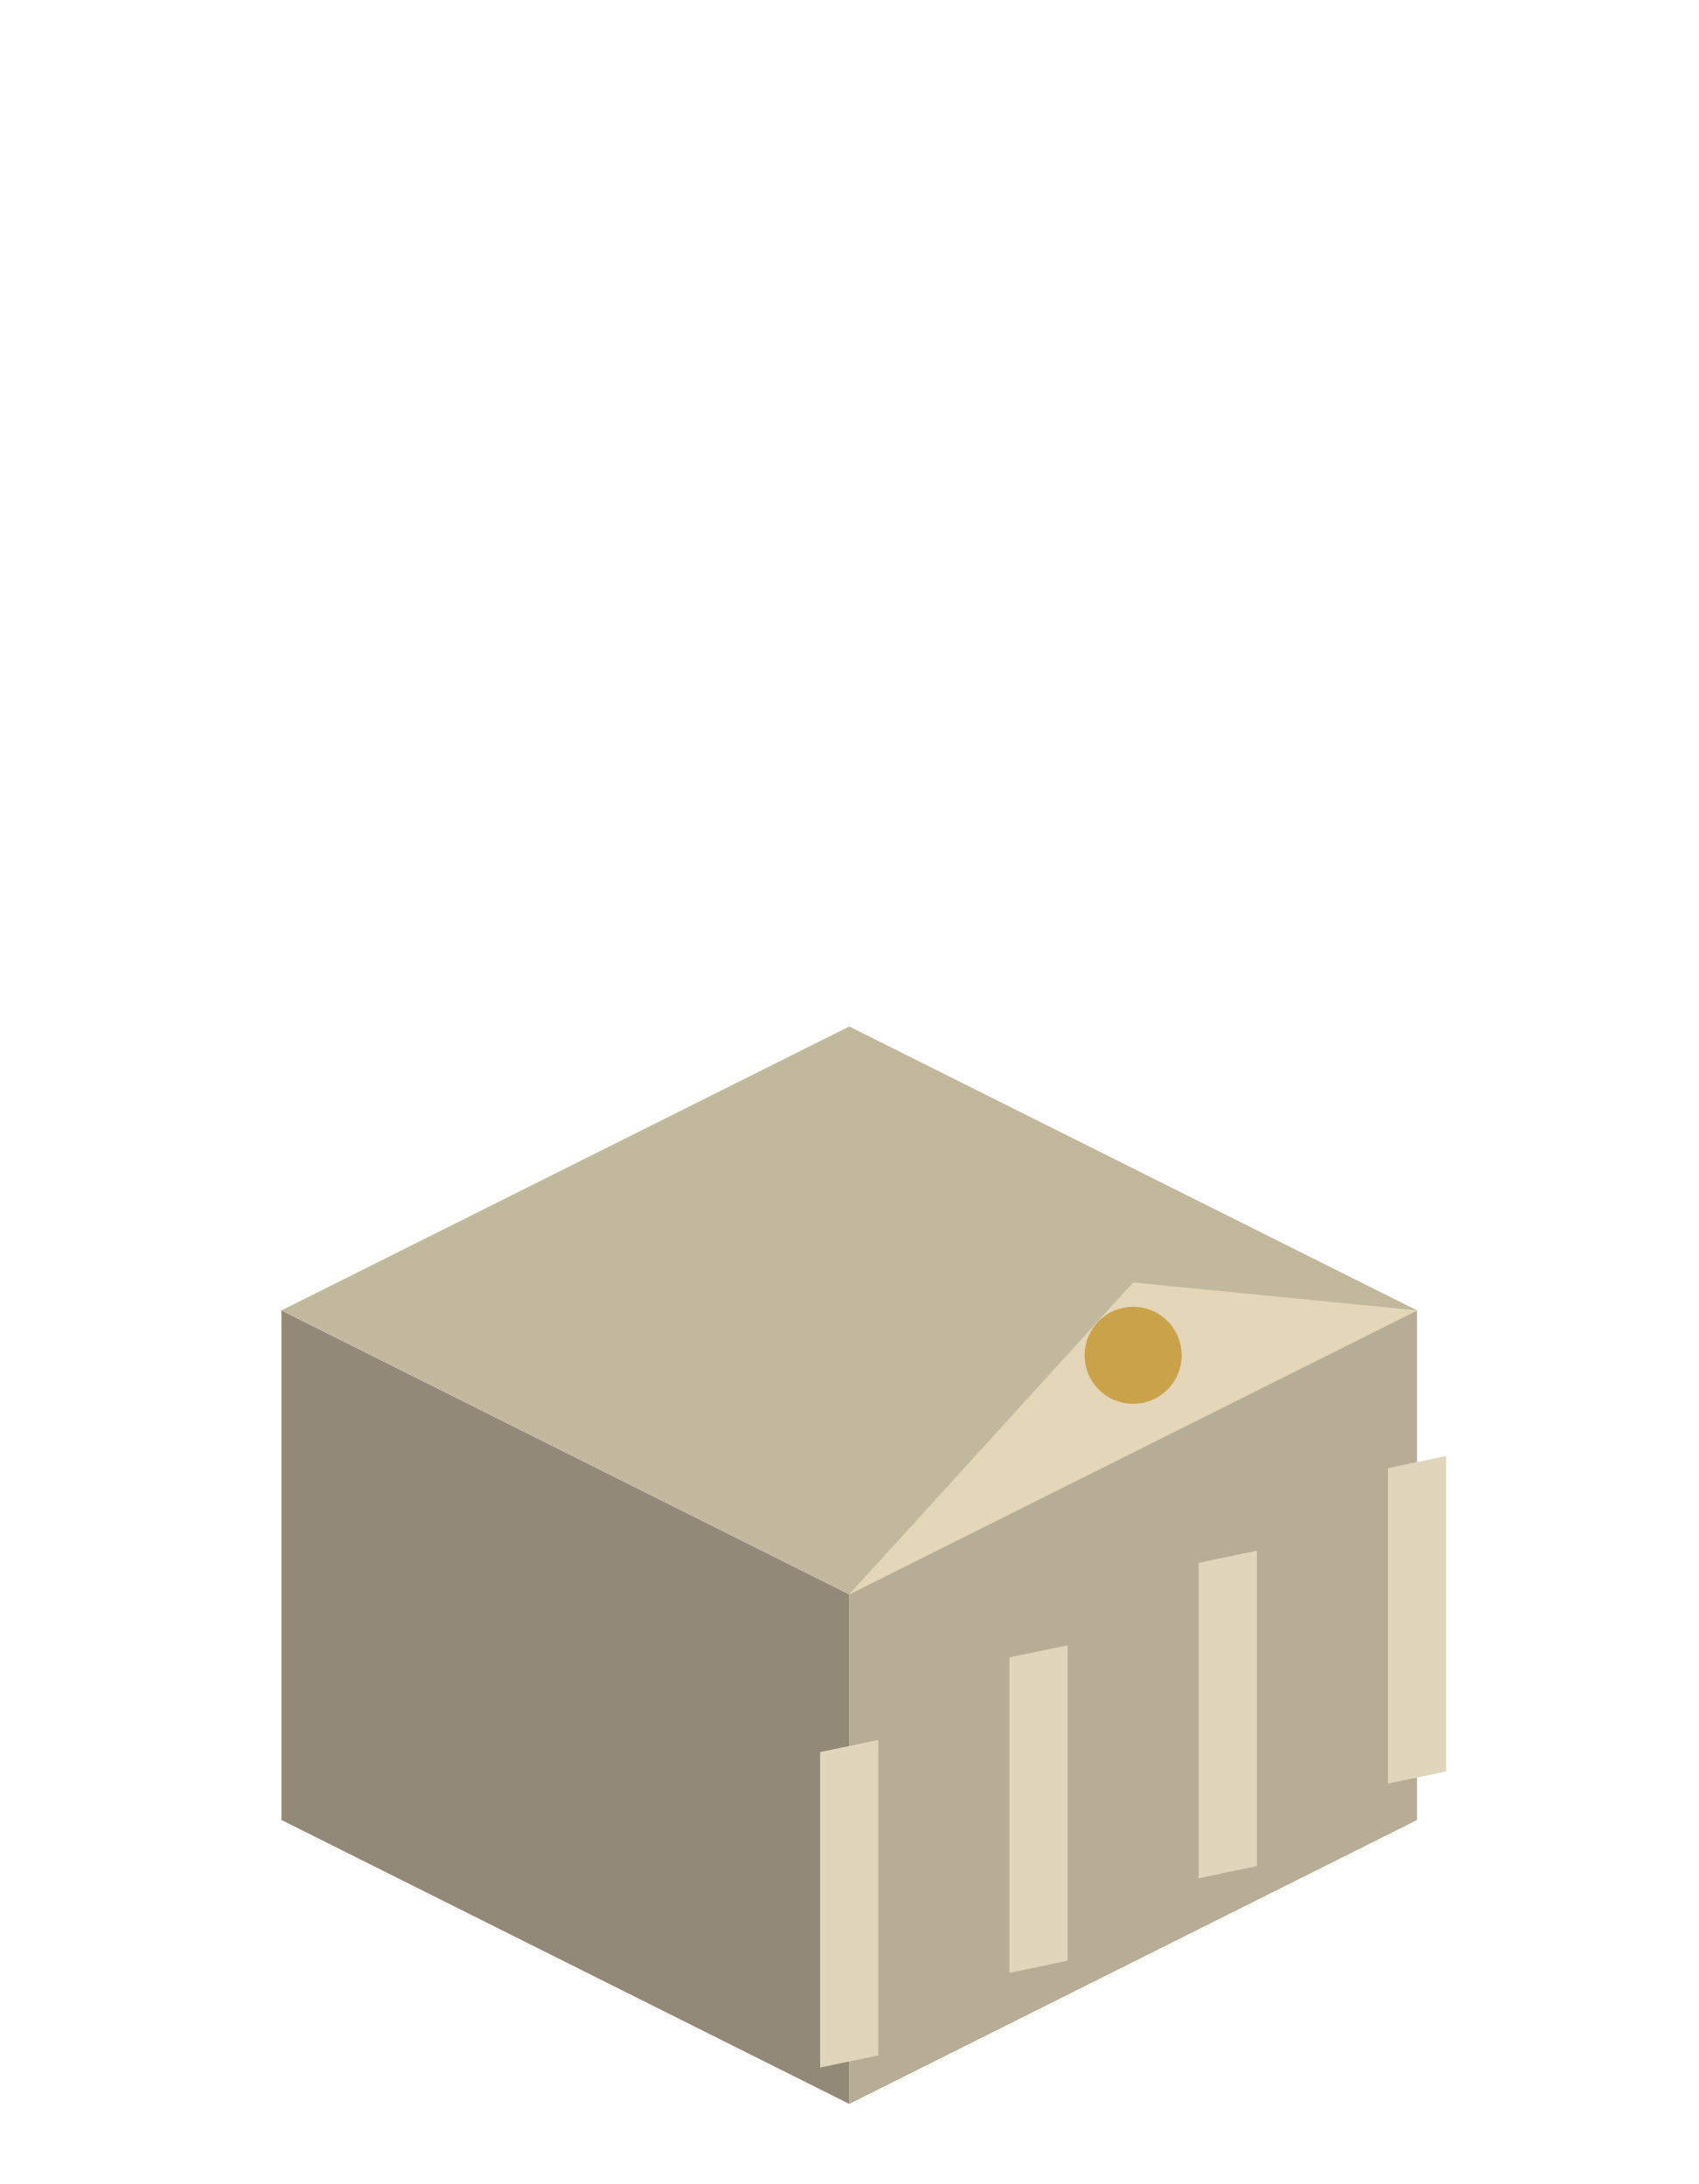
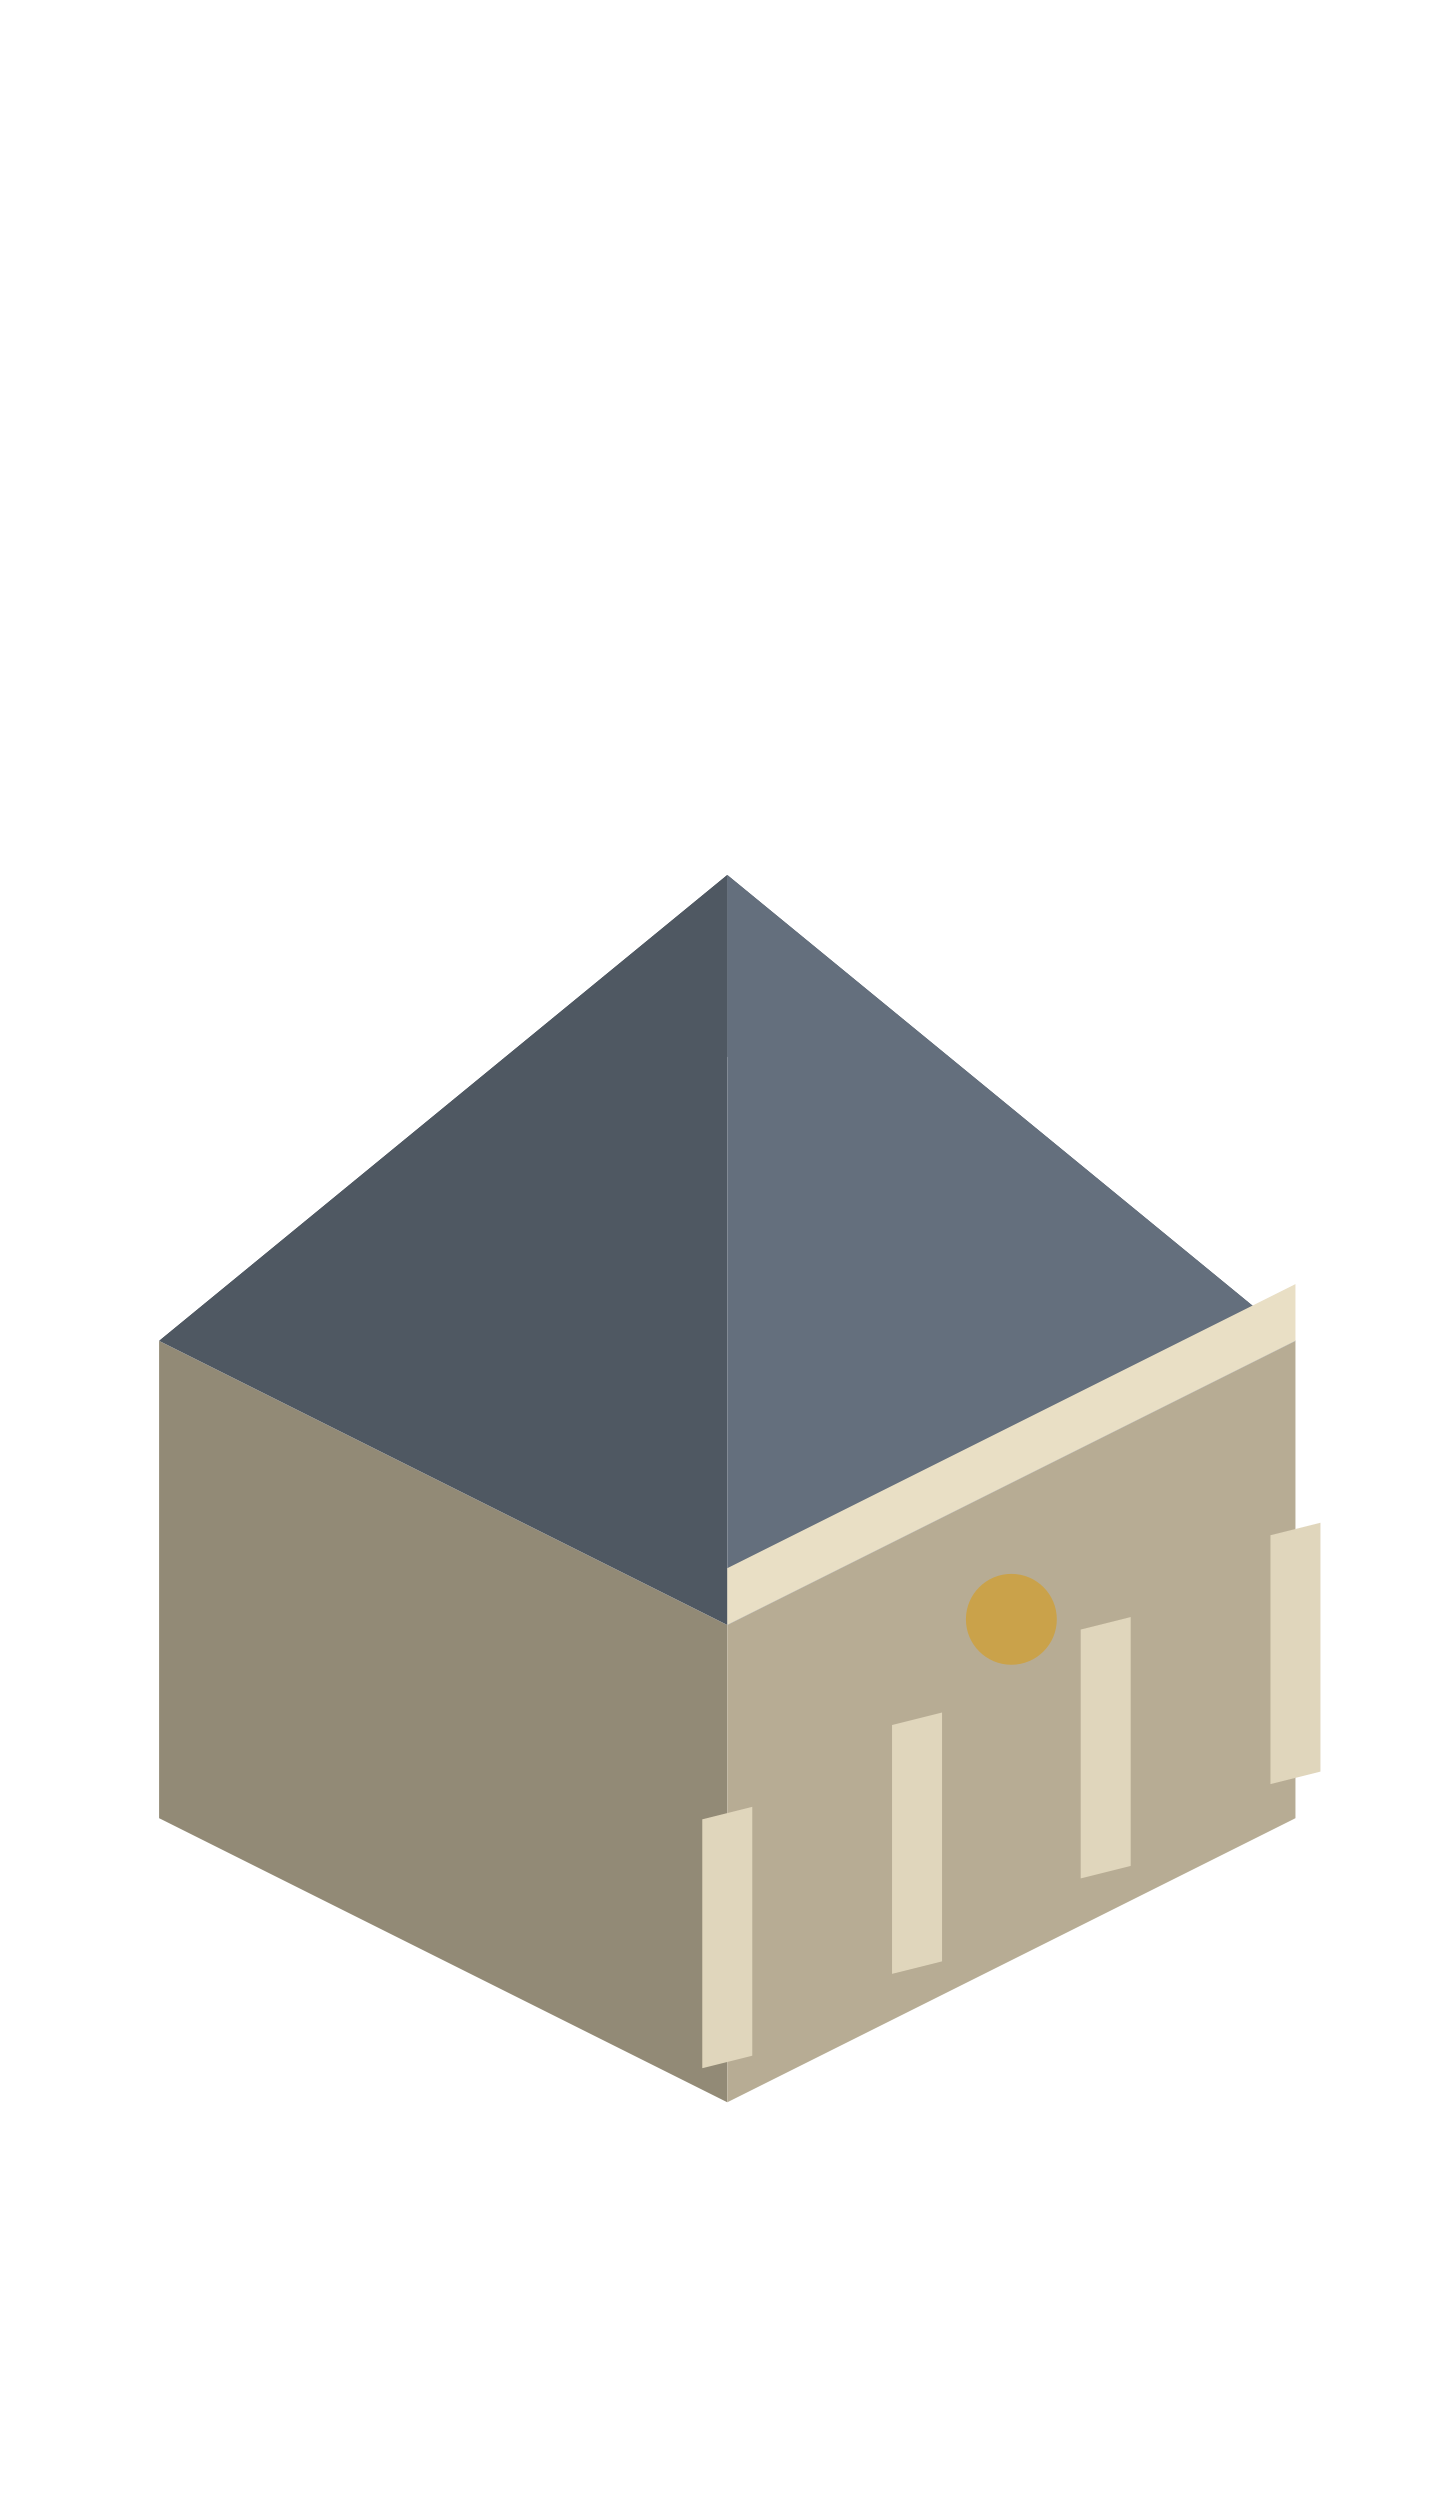
- <svg xmlns="http://www.w3.org/2000/svg" viewBox="0 0 140 180" width="140" height="180">
-   <polygon points="23.2,150 70,173.4 70,131.4 23.2,108" fill="#928a76" />
-   <polygon points="116.8,150 70,173.4 70,131.4 116.8,108" fill="#b7ac94" />
-   <polygon points="23.2,108 70,84.6 116.8,108 70,131.4" fill="#c2b89e" />
-   <polygon points="67.6,170.4 72.4,169.4 72.4,143.4 67.6,144.4" fill="#e0d6bc" />
-   <polygon points="83.2,162.6 88,161.6 88,135.6 83.2,136.6" fill="#e0d6bc" />
-   <polygon points="98.8,154.8 103.6,153.8 103.6,127.8 98.8,128.8" fill="#e0d6bc" />
-   <polygon points="114.4,147 119.2,146 119.2,120 114.4,121" fill="#e0d6bc" />
-   <polygon points="70,131.4 116.8,108 93.4,105.7" fill="#e3d6b9" />
-   <circle cx="93.4" cy="111.7" r="4" fill="#caa24a" />
+ <svg xmlns="http://www.w3.org/2000/svg" viewBox="0 0 128 220" width="128" height="220">
+   <polygon points="14,160 64,185 64,143 14,118" fill="#928a76" />
+   <polygon points="114,160 64,185 64,143 114,118" fill="#b7ac94" />
+   <polygon points="64,77 64,93 14,118" fill="#454d56" />
+   <polygon points="64,77 64,93 114,118" fill="#56606c" />
+   <polygon points="64,77 14,118 64,143" fill="#4f5862" />
+   <polygon points="64,77 114,118 64,143" fill="#646f7d" />
+   <polygon points="61.8,182 66.2,180.9 66.2,159 61.8,160.1" fill="#e0d6bc" />
+   <polygon points="78.5,173.7 82.9,172.6 82.9,150.7 78.5,151.8" fill="#e0d6bc" />
+   <polygon points="95.1,165.3 99.5,164.2 99.5,142.3 95.1,143.4" fill="#e0d6bc" />
+   <polygon points="111.8,157 116.2,155.9 116.2,134 111.8,135.1" fill="#e0d6bc" />
+   <polygon points="64,143 114,118 114,113 64,138" fill="#e9dfc5" />
+   <circle cx="89" cy="142.5" r="4" fill="#caa24a" />
</svg>
